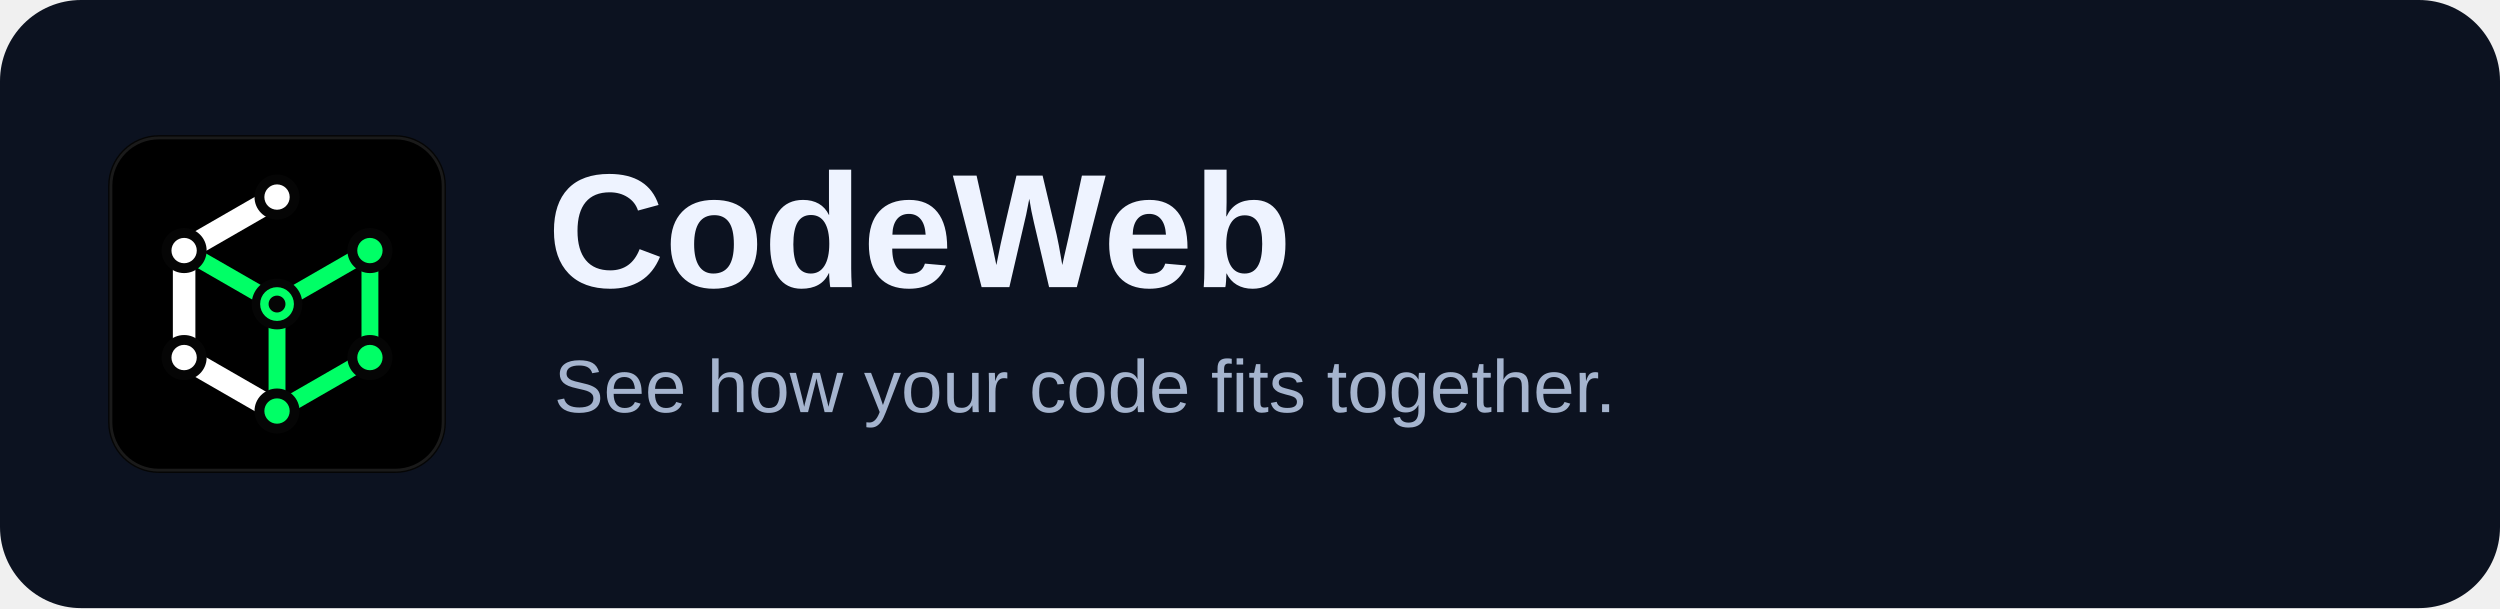
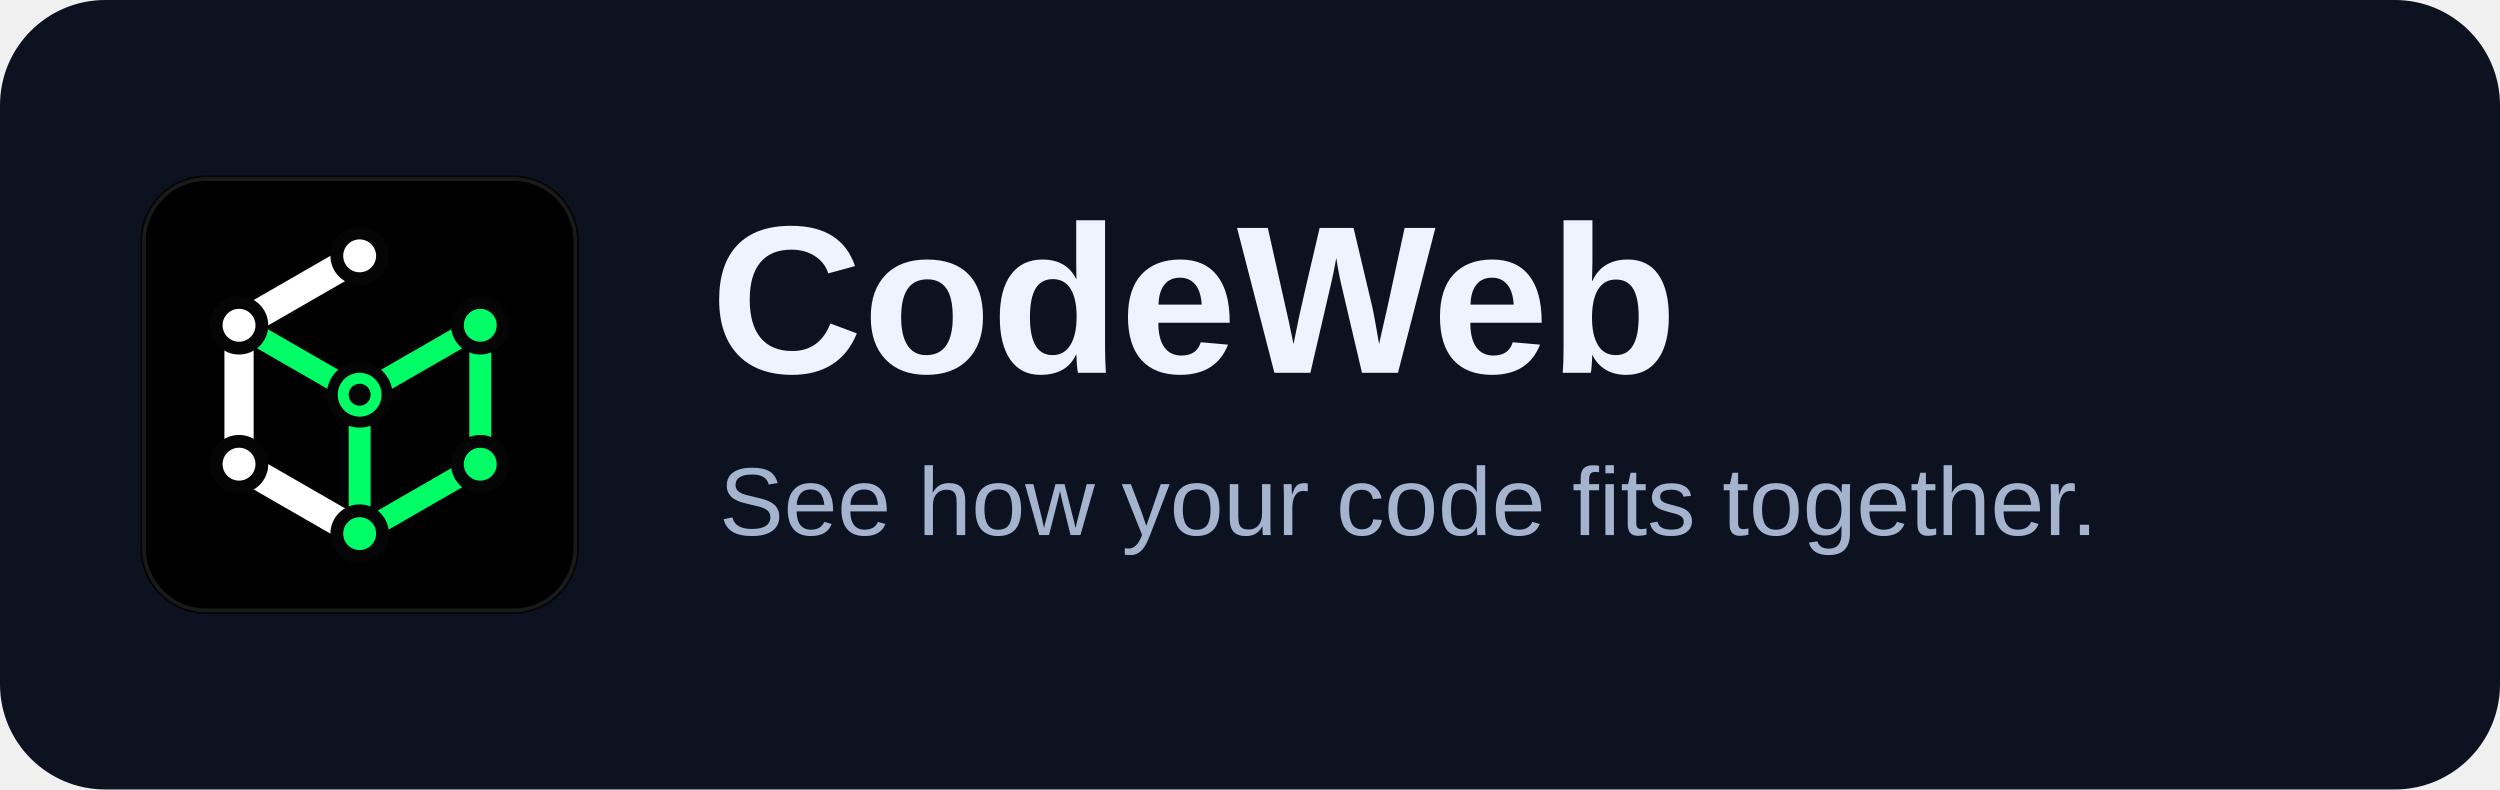
- <svg xmlns="http://www.w3.org/2000/svg" width="740" height="180" viewBox="0 0 740 180">
-   <rect width="740" height="180" rx="24" fill="#0c1220" />
+ <svg xmlns="http://www.w3.org/2000/svg" width="570" height="180" viewBox="0 0 570 180">
+   <rect width="570" height="180" rx="24" fill="#0c1220" />
  <svg x="32" y="40" width="100" height="100" viewBox="0 0 240 240">
    <rect width="240" height="240" rx="36" fill="#050505" />
    <rect x="2" y="2" width="236" height="236" rx="34" stroke="#1A1A1A" stroke-width="2" />
    <path d="M 120 44 L 54 82 V 158 L 120 196" stroke="#FFFFFF" stroke-width="16" stroke-linecap="square" stroke-linejoin="miter" />
    <path d="M 54 82 L 120 120 L 120 196 L 186 158 V 82 L 120 120" stroke="#00FF66" stroke-width="12" stroke-linecap="round" stroke-linejoin="round" />
    <circle cx="120" cy="44" r="16" fill="#050505" />
    <circle cx="54" cy="82" r="16" fill="#050505" />
    <circle cx="186" cy="82" r="16" fill="#050505" />
    <circle cx="120" cy="120" r="18" fill="#050505" />
    <circle cx="54" cy="158" r="16" fill="#050505" />
    <circle cx="186" cy="158" r="16" fill="#050505" />
    <circle cx="120" cy="196" r="16" fill="#050505" />
    <circle cx="120" cy="44" r="9" fill="#FFFFFF" />
    <circle cx="54" cy="82" r="9" fill="#FFFFFF" />
    <circle cx="54" cy="158" r="9" fill="#FFFFFF" />
    <circle cx="120" cy="196" r="9" fill="#00FF66" />
    <circle cx="186" cy="82" r="9" fill="#00FF66" />
    <circle cx="186" cy="158" r="9" fill="#00FF66" />
    <circle cx="120" cy="120" r="9" fill="#050505" stroke="#00FF66" stroke-width="6" />
  </svg>
  <text x="162" y="85" fill="#eef3ff" font-family="Segoe UI,Arial,sans-serif" font-size="48" font-weight="700">CodeWeb</text>
  <text x="164" y="122" fill="#a5b4ce" font-family="Segoe UI,Arial,sans-serif" font-size="22">See how your code fits together.</text>
</svg>
